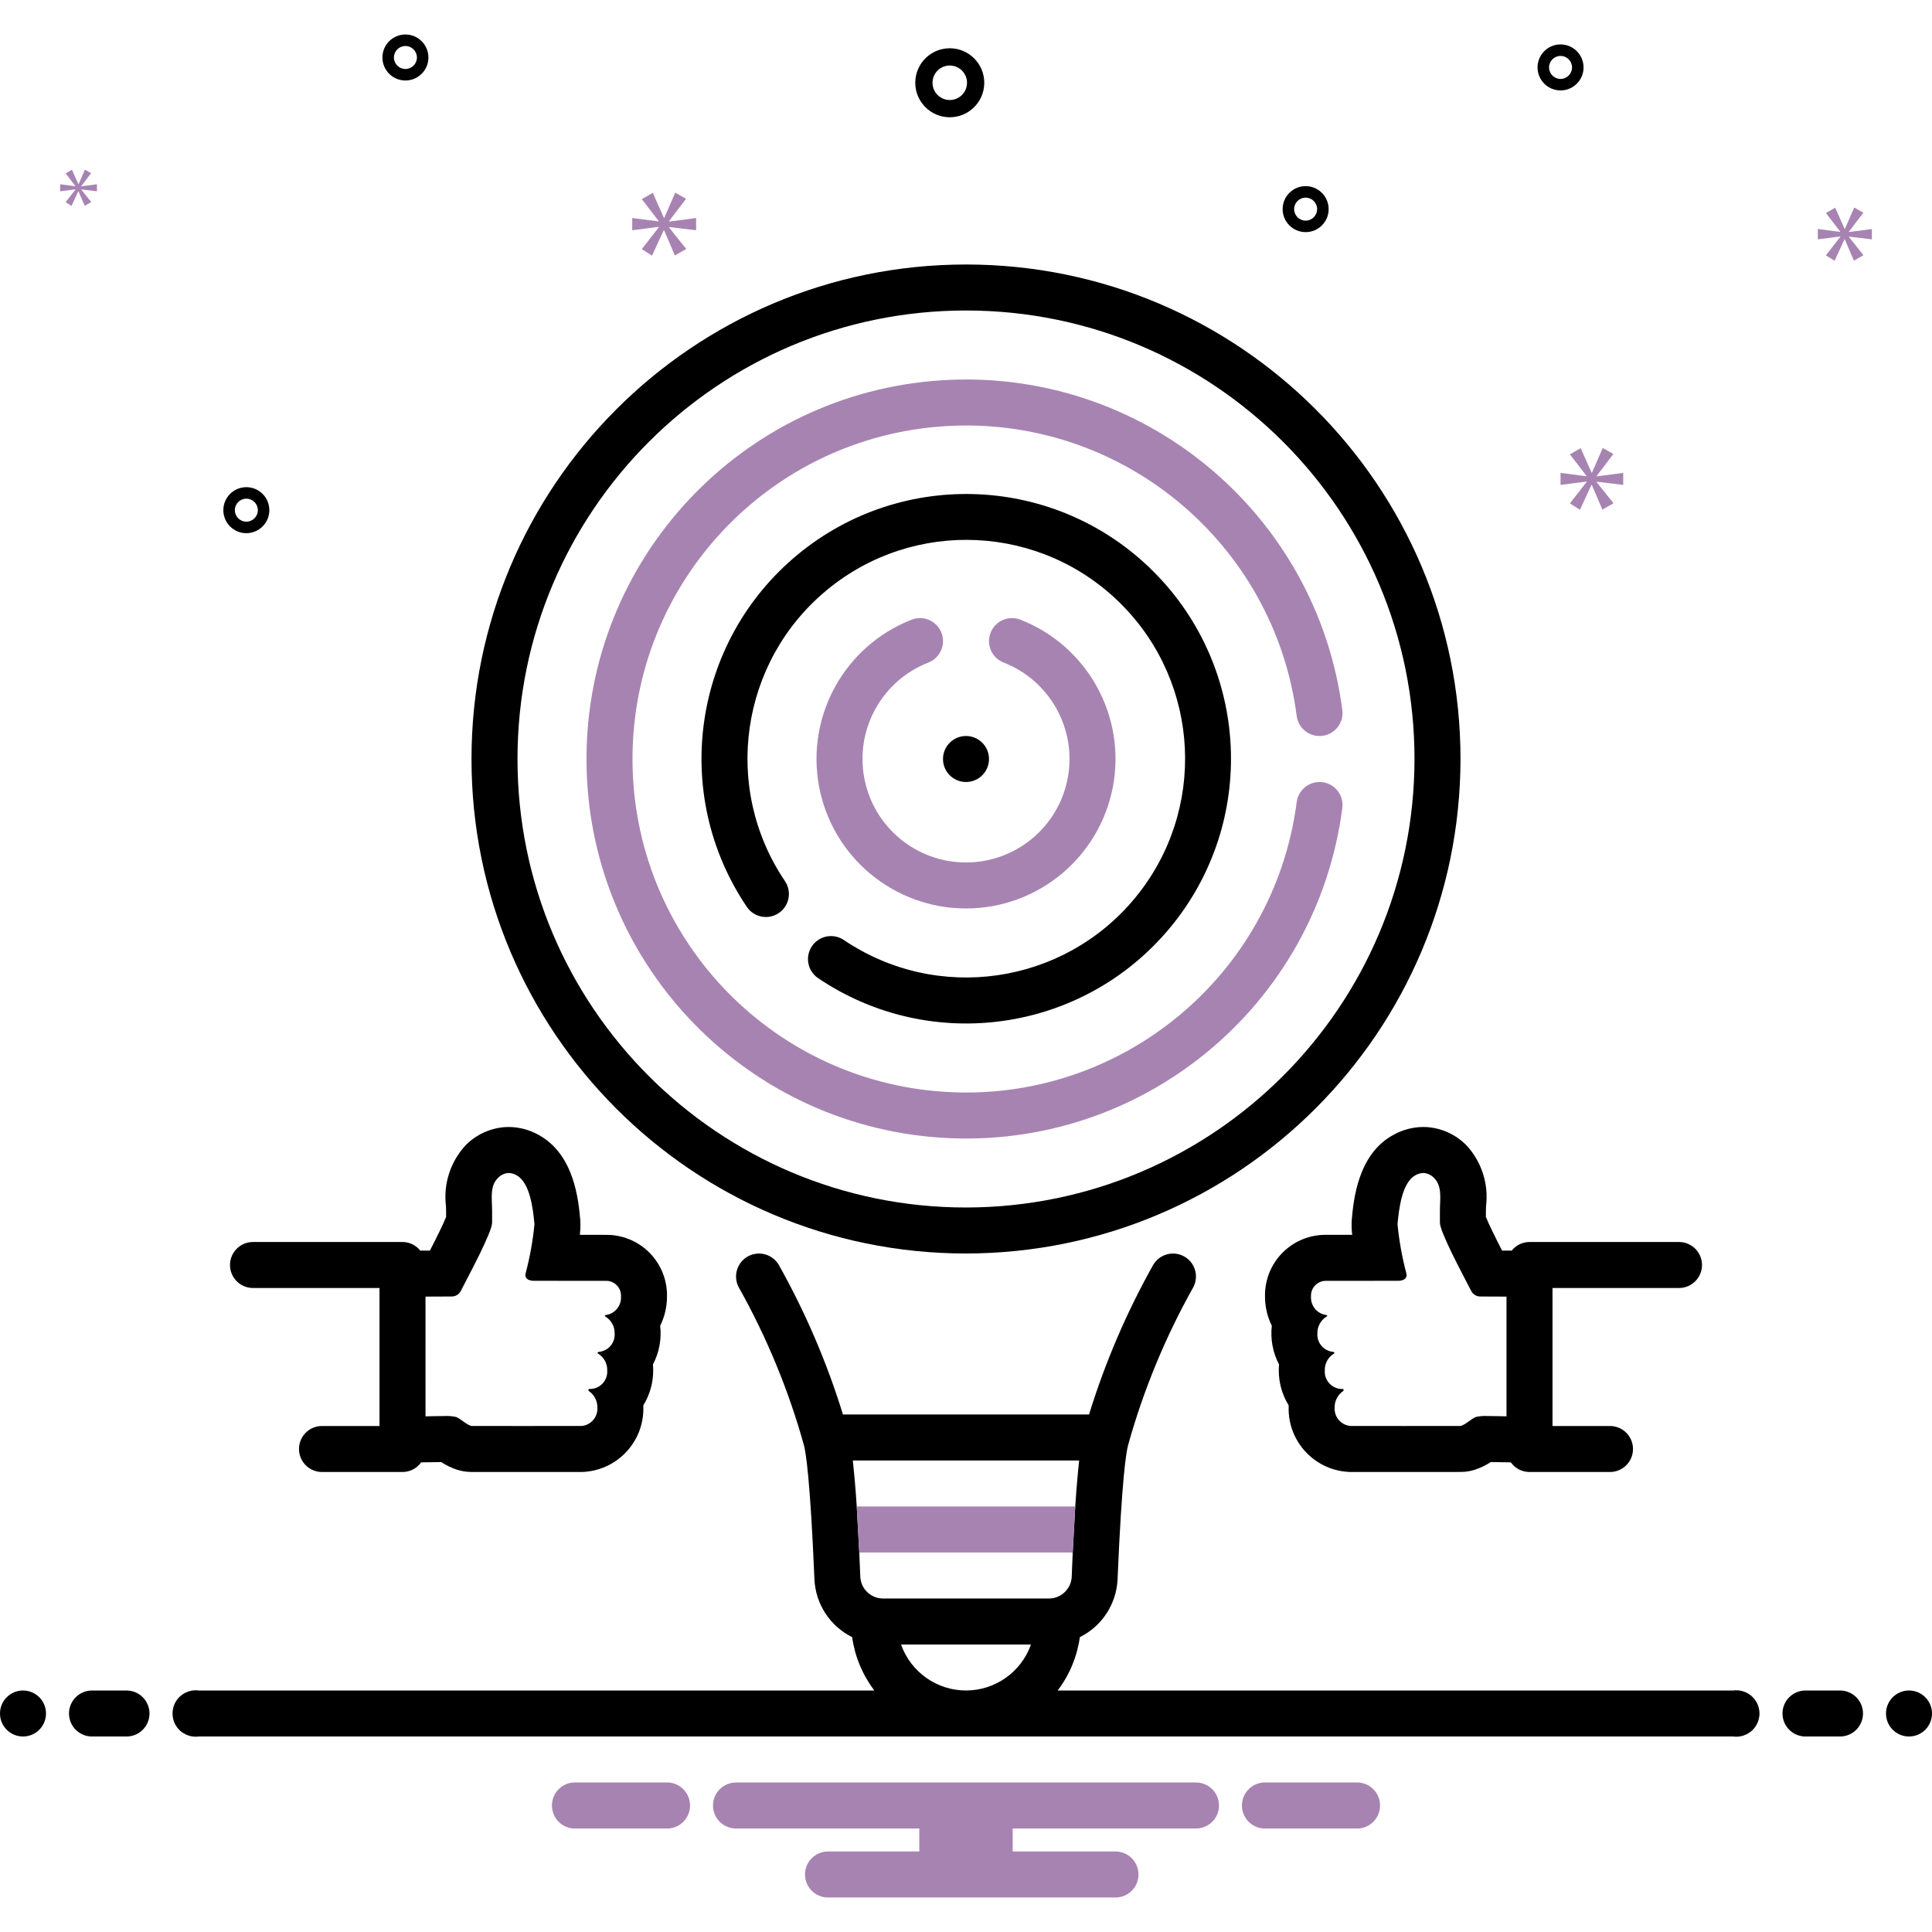
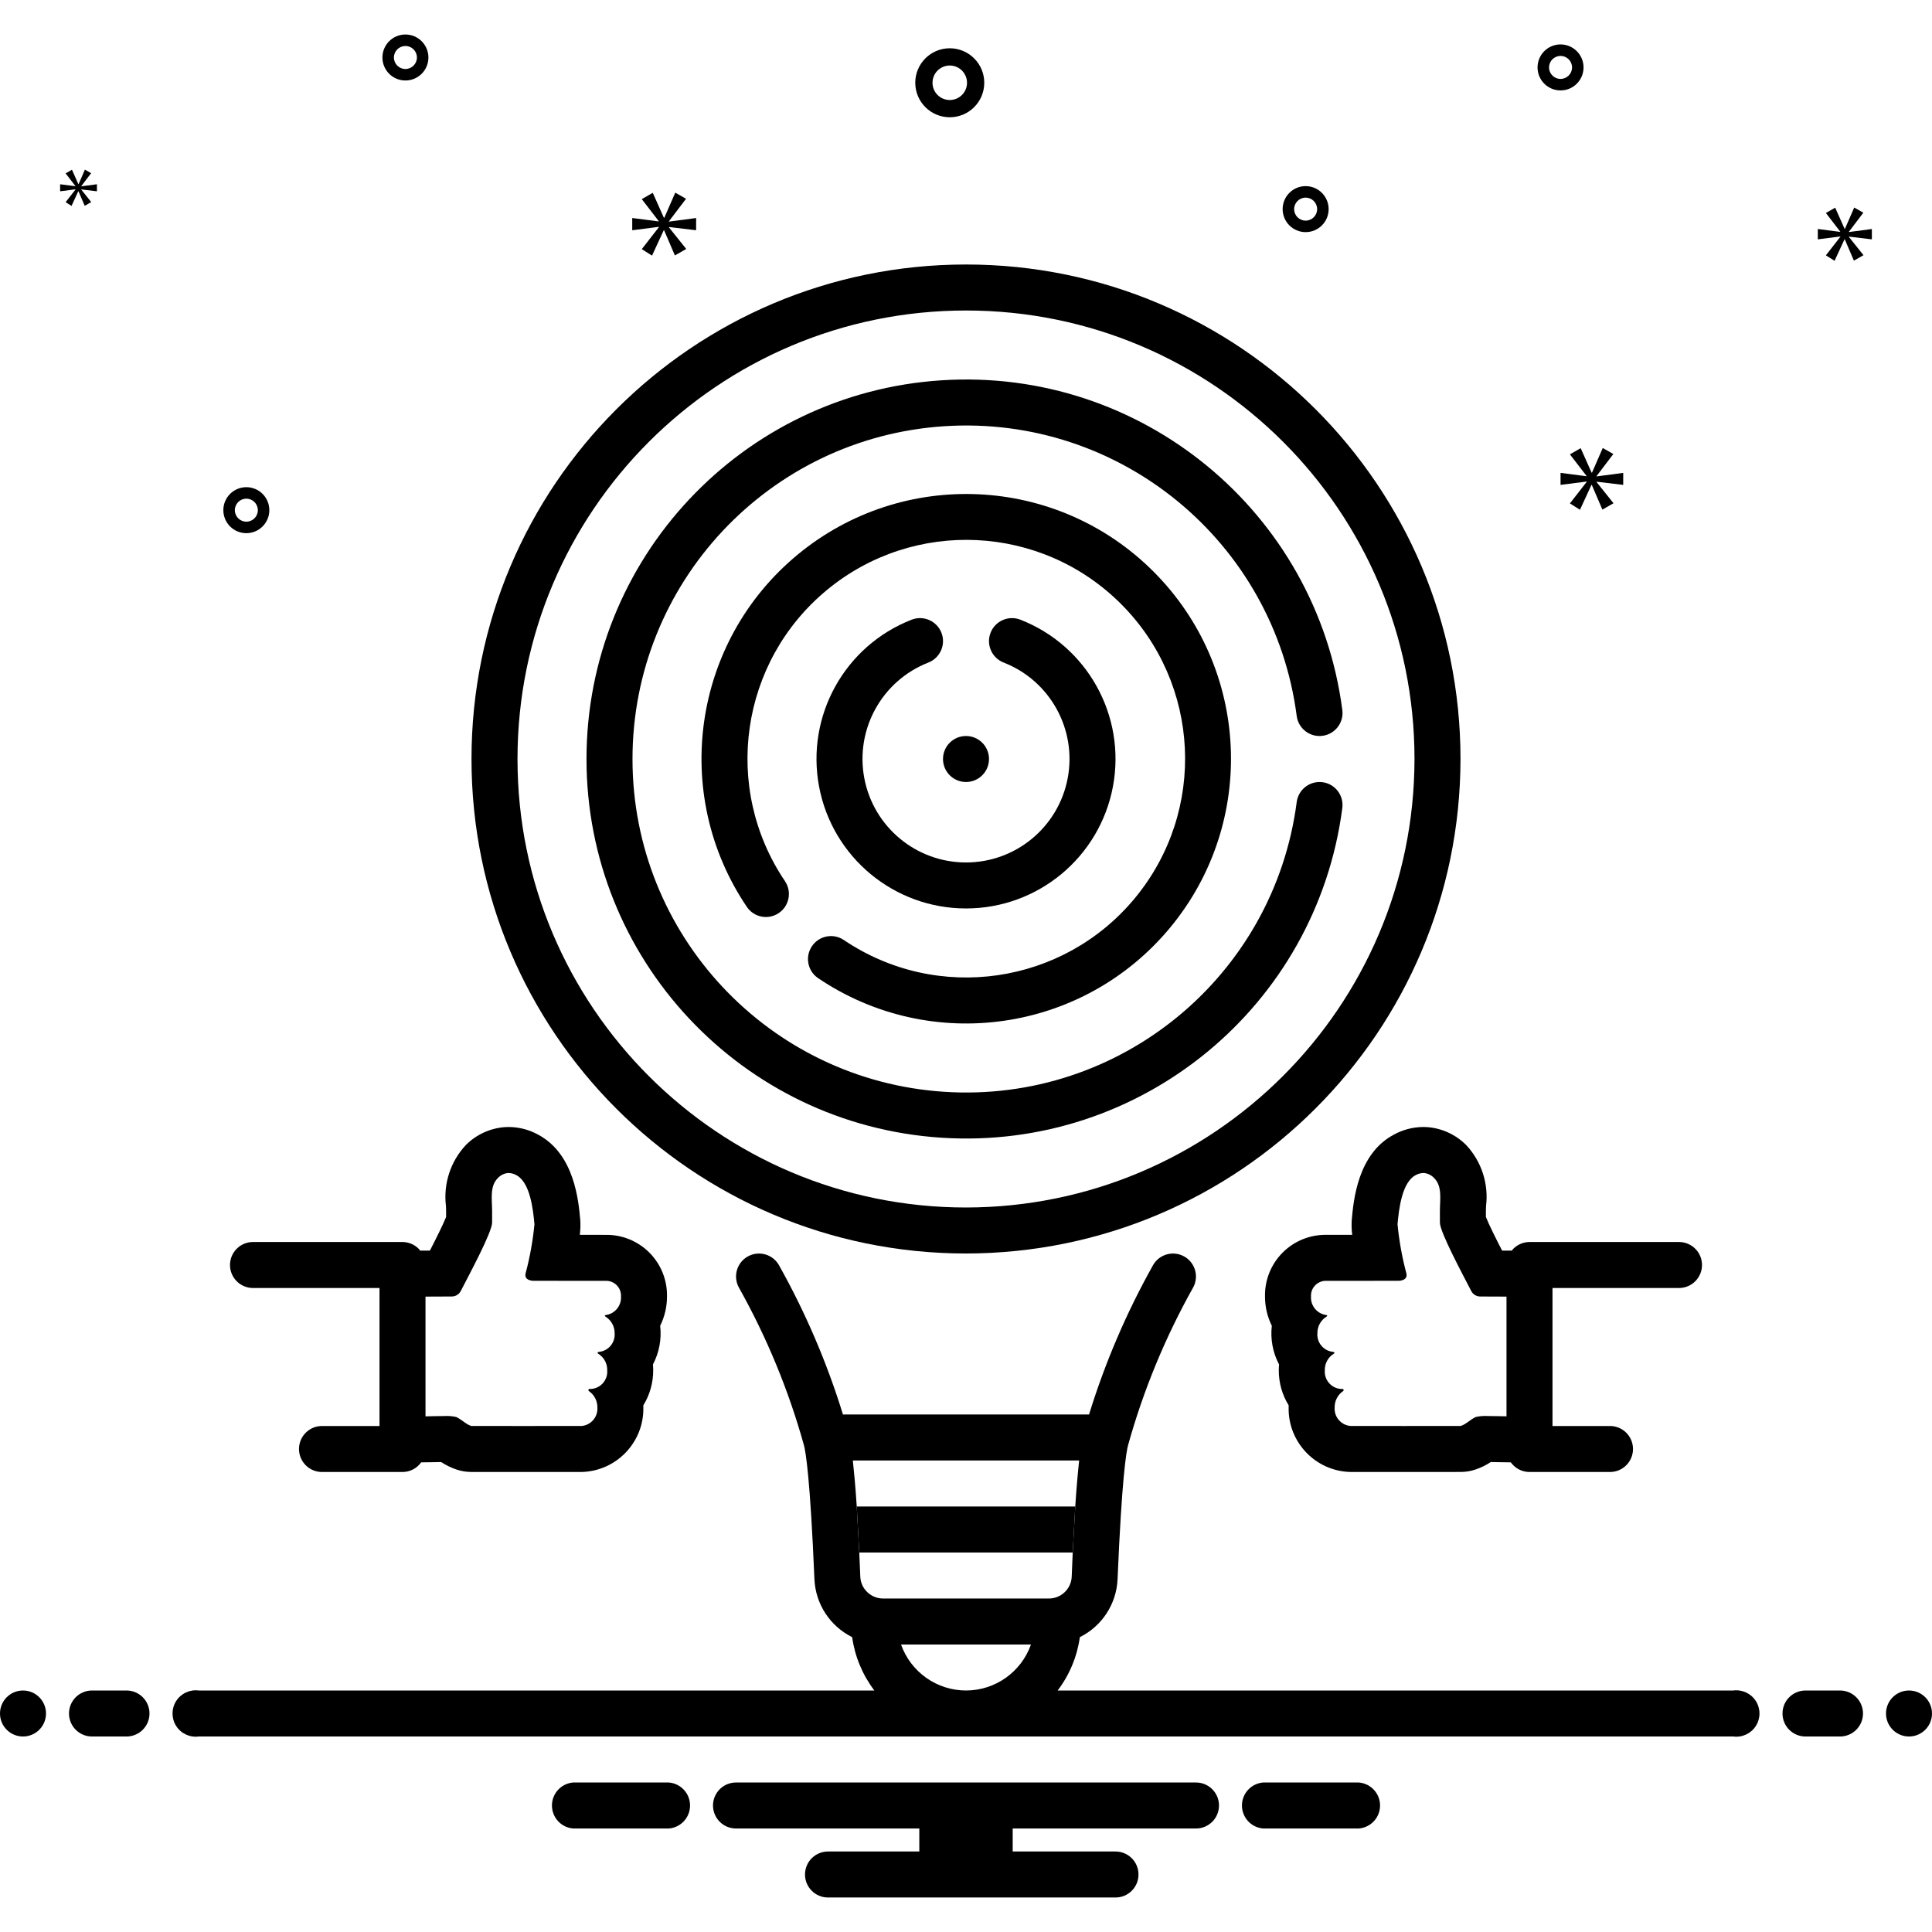
<svg xmlns="http://www.w3.org/2000/svg" viewBox="0 0 168 168">
  <path fill="#000" d="M127,66a43,43,0,1,0-43,43A43.049,43.049,0,0,0,127,66ZM84,105a39,39,0,1,1,39-39A39.044,39.044,0,0,1,84,105Z" />
-   <path fill="#a783b2" d="M114.997,68.017a2.004,2.004,0,0,0-2.24,1.727,29,29,0,1,1,0-7.486,2,2,0,0,0,3.967-.514,33,33,0,1,0,0,8.514A2,2,0,0,0,114.997,68.017Z" />
+   <path fill="#000" d="M114.997,68.017a2.004,2.004,0,0,0-2.24,1.727,29,29,0,1,1,0-7.486,2,2,0,0,0,3.967-.514,33,33,0,1,0,0,8.514A2,2,0,0,0,114.997,68.017Z" />
  <path fill="#000" d="M70.604,82.278a2.001,2.001,0,0,0,.534,2.777,23.021,23.021,0,1,0-6.194-6.194,2,2,0,0,0,3.312-2.243,19.027,19.027,0,1,1,5.126,5.125A2,2,0,0,0,70.604,82.278Z" />
-   <path fill="#a783b2" d="M80.728,57.613a2,2,0,0,0-1.455-3.727,13,13,0,1,0,9.455,0,2,2,0,0,0-1.455,3.727,9,9,0,1,1-6.545,0Z" />
+   <path fill="#000" d="M80.728,57.613a2,2,0,0,0-1.455-3.727,13,13,0,1,0,9.455,0,2,2,0,0,0-1.455,3.727,9,9,0,1,1-6.545,0Z" />
  <circle cx="84" cy="66" r="2" fill="#000" />
  <path fill="#000" d="M146 108H133a1.988 1.988 0 00-1.55.75l-.834-.004c-.498-.968-1.146-2.258-1.408-2.923v-.53c0-.136.007-.276.013-.417a6.593 6.593 0 00-1.717-5.297 5.336 5.336 0 00-3.416-1.57c-.114-.007-.215-.01-.315-.01a5.382 5.382 0 00-2.607.686c-3.112 1.681-3.471 5.7-3.624 7.416a7.026 7.026 0 00.041 1.275l-2.2.002A5.256 5.256 0 00110 112.742a5.735 5.735 0 00.592 2.543 5.799 5.799 0 00.63 3.365q-.022.255-.023.515a5.754 5.754 0 00.859 3.039c-.002.061-.003.122-.003.183a5.508 5.508 0 005.385 5.612h3.801v-.003c.068.003.137.004.207.004l.552 0 2.176-.002h2.249c.038 0 .075-0.0.112-.002.139-.001.491-.001.493-.001a4 4 0 001.247-.201 5.855 5.855 0 001.358-.66c.225.003.466.008.713.013.343.007.689.012 1.028.014A1.994 1.994 0 00133 128h7a2 2 0 000-4h-5V112h11a2 2 0 000-4zm-15 15.159c-.569-.009-1.151-.026-1.63-.026a3.671 3.671 0 00-1.036.083c-.461.2-.824.62-1.307.779 0 0-.606.001-.601.003h-2.255S122.869 124 122.001 124c-.434 0-.759-.001-.759-.002h-3.801a1.51 1.51 0 01-1.385-1.612 1.699 1.699 0 01.74-1.425.105.105 0 00.042-.095c-.009-.072-.068-.089-.121-.089h-.134a1.511 1.511 0 01-1.383-1.613 1.646 1.646 0 01.776-1.447c.167-.095-.034-.161-.034-.161a1.512 1.512 0 01-1.387-1.612 1.679 1.679 0 01.791-1.454c.11-.065.058-.134-.024-.14A1.533 1.533 0 01114 112.742a1.293 1.293 0 011.386-1.363l6.256-.006s.815-.005.648-.659a26.285 26.285 0 01-.766-4.257c.118-1.322.382-3.626 1.561-4.263A1.444 1.444 0 01123.773 102q.032 0 .065.002a1.395 1.395 0 01.866.434c.73.716.505 1.853.505 2.858v1.019c0 .835 2.014 4.563 2.722 5.943a.88.88 0 00.757.483h.003L131 112.748zM22 112H33v12H28a2 2 0 000 4h7a1.994 1.994 0 001.623-.838c.339-.003.684-.007 1.028-.014.247-.005.488-.01.713-.013a5.854 5.854 0 001.358.66 4 4 0 001.247.201c.002 0 .353 0.0.493.001q.056.002.112.002h2.255L45.999 128l.552-0c.07-0.0.139-.002.207-.004v.003h3.801a5.508 5.508 0 005.385-5.612q0-.091-.003-.183a5.754 5.754 0 00.859-3.039q0-.26-.023-.515a5.799 5.799 0 00.63-3.365A5.735 5.735 0 0058 112.742a5.257 5.257 0 00-5.386-5.363l-2.195-.002a7.001 7.001 0 00.041-1.27c-.154-1.721-.513-5.739-3.645-7.431A5.356 5.356 0 0044.227 98q-.15 0-.301.009a5.335 5.335 0 00-3.421 1.562 6.598 6.598 0 00-1.726 5.305c.006.141.013.281.013.417v.53c-.263.665-.911 1.955-1.408 2.923l-.834.004A1.988 1.988 0 0035 108H22a2 2 0 000 4zm15 .748l2.31-.01H39.313a.88.88 0 00.757-.483c.708-1.38 2.722-5.108 2.722-5.943v-1.019c0-1.005-.225-2.142.505-2.858a1.395 1.395 0 01.866-.434Q44.195 102 44.227 102a1.443 1.443 0 01.686.194c1.179.637 1.443 2.941 1.561 4.263a26.286 26.286 0 01-.766 4.257c-.166.653.649.659.649.659l6.256.006A1.293 1.293 0 0154 112.742a1.533 1.533 0 01-1.32 1.609c-.082.006-.133.075-.024.14a1.678 1.678 0 01.791 1.454 1.512 1.512 0 01-1.387 1.612s-.2.067-.034.161a1.646 1.646 0 01.776 1.447 1.511 1.511 0 01-1.383 1.613h-.134c-.054 0-.112.017-.121.089a.105.105 0 00.042.095 1.699 1.699 0 01.74 1.425 1.51 1.51 0 01-1.385 1.612H46.758c0 .002-.325.002-.759.002-.868 0-2.17-.002-2.17-.002H41.574c.005-.002-.601-.003-.601-.003-.482-.159-.845-.579-1.307-.779a3.67 3.67 0 00-1.035-.083c-.479 0-1.061.017-1.63.026zM82.588 10.197a3 3 0 10-3-3A3.003 3.003 0 0082.588 10.197zm0-4.5a1.5 1.5 0 11-1.5 1.5A1.501 1.501 0 0182.588 5.697zM35.254 3a2 2 0 102 2A2.002 2.002 0 0035.254 3zm0 3a1 1 0 111-1A1.001 1.001 0 0135.254 6zM135.7 3.863a2 2 0 102 2A2.002 2.002 0 00135.7 3.863zm0 3a1 1 0 111-1A1.001 1.001 0 01135.7 6.863zM113.534 16.185a2 2 0 102 2A2.002 2.002 0 00113.534 16.185zm0 3a1 1 0 111-1A1.001 1.001 0 01113.534 19.185zM23.421 44.363a2 2 0 10-2 2A2.002 2.002 0 0023.421 44.363zm-3 0a1 1 0 111 1A1.001 1.001 0 0120.421 44.363z" />
-   <polygon fill="#a783b2" points="58.17 19.239 59.657 17.284 58.718 16.752 57.763 18.942 57.732 18.942 56.762 16.767 55.807 17.315 57.278 19.224 57.278 19.255 54.977 18.958 54.977 20.022 57.293 19.725 57.293 19.756 55.807 21.664 56.698 22.228 57.716 20.022 57.747 20.022 58.686 22.212 59.672 21.649 58.17 19.771 58.17 19.74 60.532 20.022 60.532 18.958 58.17 19.271 58.17 19.239" />
-   <polygon fill="#a783b2" points="6.563 16.482 5.707 17.581 6.22 17.905 6.806 16.634 6.824 16.634 7.365 17.896 7.933 17.572 7.068 16.49 7.068 16.472 8.428 16.634 8.428 16.022 7.068 16.202 7.068 16.184 7.924 15.058 7.383 14.752 6.834 16.013 6.815 16.013 6.257 14.76 5.707 15.076 6.554 16.175 6.554 16.193 5.229 16.022 5.229 16.634 6.563 16.463 6.563 16.482" />
-   <polygon fill="#a783b2" points="141.149 42.164 141.149 41.121 138.832 41.427 138.832 41.397 140.29 39.479 139.369 38.957 138.433 41.105 138.402 41.105 137.451 38.972 136.514 39.509 137.957 41.382 137.957 41.412 135.7 41.121 135.7 42.164 137.972 41.873 137.972 41.903 136.514 43.775 137.389 44.328 138.387 42.164 138.417 42.164 139.338 44.313 140.305 43.76 138.832 41.918 138.832 41.888 141.149 42.164" />
-   <polygon fill="#a783b2" points="160.773 20.151 162.03 18.497 161.236 18.047 160.429 19.899 160.402 19.899 159.581 18.059 158.773 18.523 160.018 20.138 160.018 20.165 158.071 19.913 158.071 20.813 160.031 20.562 160.031 20.588 158.773 22.203 159.528 22.68 160.389 20.813 160.415 20.813 161.209 22.666 162.043 22.19 160.773 20.601 160.773 20.575 162.771 20.813 162.771 19.913 160.773 20.178 160.773 20.151" />
+   <polygon fill="#000" points="58.17 19.239 59.657 17.284 58.718 16.752 57.763 18.942 57.732 18.942 56.762 16.767 55.807 17.315 57.278 19.224 57.278 19.255 54.977 18.958 54.977 20.022 57.293 19.725 57.293 19.756 55.807 21.664 56.698 22.228 57.716 20.022 57.747 20.022 58.686 22.212 59.672 21.649 58.17 19.771 58.17 19.74 60.532 20.022 60.532 18.958 58.17 19.271 58.17 19.239" />
+   <polygon fill="#000" points="6.563 16.482 5.707 17.581 6.22 17.905 6.806 16.634 6.824 16.634 7.365 17.896 7.933 17.572 7.068 16.49 7.068 16.472 8.428 16.634 8.428 16.022 7.068 16.202 7.068 16.184 7.924 15.058 7.383 14.752 6.834 16.013 6.815 16.013 6.257 14.76 5.707 15.076 6.554 16.175 6.554 16.193 5.229 16.022 5.229 16.634 6.563 16.463 6.563 16.482" />
+   <polygon fill="#000" points="141.149 42.164 141.149 41.121 138.832 41.427 138.832 41.397 140.29 39.479 139.369 38.957 138.433 41.105 138.402 41.105 137.451 38.972 136.514 39.509 137.957 41.382 137.957 41.412 135.7 41.121 135.7 42.164 137.972 41.873 137.972 41.903 136.514 43.775 137.389 44.328 138.387 42.164 138.417 42.164 139.338 44.313 140.305 43.76 138.832 41.918 138.832 41.888 141.149 42.164" />
+   <polygon fill="#000" points="160.773 20.151 162.03 18.497 161.236 18.047 160.429 19.899 160.402 19.899 159.581 18.059 158.773 18.523 160.018 20.138 160.018 20.165 158.071 19.913 158.071 20.813 160.031 20.562 160.031 20.588 158.773 22.203 159.528 22.68 160.389 20.813 160.415 20.813 161.209 22.666 162.043 22.19 160.773 20.601 160.773 20.575 162.771 20.813 162.771 19.913 160.773 20.178 160.773 20.151" />
  <circle cx="2" cy="149" r="2" fill="#000" />
  <path fill="#000" d="M11 147H8a2 2 0 000 4h3a2 2 0 000-4zM160 147h-3a2 2 0 000 4h3a2 2 0 000-4z" />
  <circle cx="166" cy="149" r="2" fill="#000" />
-   <path fill="#a783b2" d="M118.154 155h-8.308a2.006 2.006 0 000 4h8.308a2.006 2.006 0 000-4zM58.154 155H49.846a2.006 2.006 0 000 4h8.308a2.006 2.006 0 000-4zM104 155H64a2 2 0 000 4H79.94v2H72a2 2 0 000 4H97a2 2 0 000-4H88.06v-2H104a2 2 0 000-4z" />
+   <path fill="#000" d="M118.154 155h-8.308a2.006 2.006 0 000 4h8.308a2.006 2.006 0 000-4zM58.154 155H49.846a2.006 2.006 0 000 4h8.308a2.006 2.006 0 000-4zM104 155H64a2 2 0 000 4H79.94v2H72a2 2 0 000 4H97a2 2 0 000-4H88.06v-2H104a2 2 0 000-4z" />
  <path fill="#000" d="M150.72,147H91.97A9.942,9.942,0,0,0,93.9,142.36a5.913,5.913,0,0,0,3.28-5.04c.37-8.83.76-11.08.91-11.64a62.083,62.083,0,0,1,5.66-13.72,1.996,1.996,0,0,0-3.5-1.92A66.814,66.814,0,0,0,94.7,123H73.3a66.814,66.814,0,0,0-5.55-12.96,1.996,1.996,0,0,0-3.5,1.92,62.083,62.083,0,0,1,5.66,13.72c.15.56.54,2.81.91,11.64a5.913,5.913,0,0,0,3.28,5.04A9.942,9.942,0,0,0,76.03,147H17.28a2.017,2.017,0,1,0,0,4H150.72a2.017,2.017,0,1,0,0-4ZM84,147a6.001,6.001,0,0,1-5.65-4h11.3A6.001,6.001,0,0,1,84,147Zm-7.17-8a1.984,1.984,0,0,1-2.02-1.85c-.03-.77-.06-1.47-.09-2.15l-.22-4c-.12-1.81-.24-3.08-.34-4H93.84c-.1.92-.22,2.19-.34,4l-.22,4c-.03.67-.06,1.38-.09,2.15A1.984,1.984,0,0,1,91.17,139Z" />
-   <polygon fill="#a783b2" points="93.5 131 93.28 135 74.72 135 74.5 131 93.5 131" />
+   <polygon fill="#000" points="93.5 131 93.28 135 74.72 135 74.5 131 93.5 131" />
</svg>
